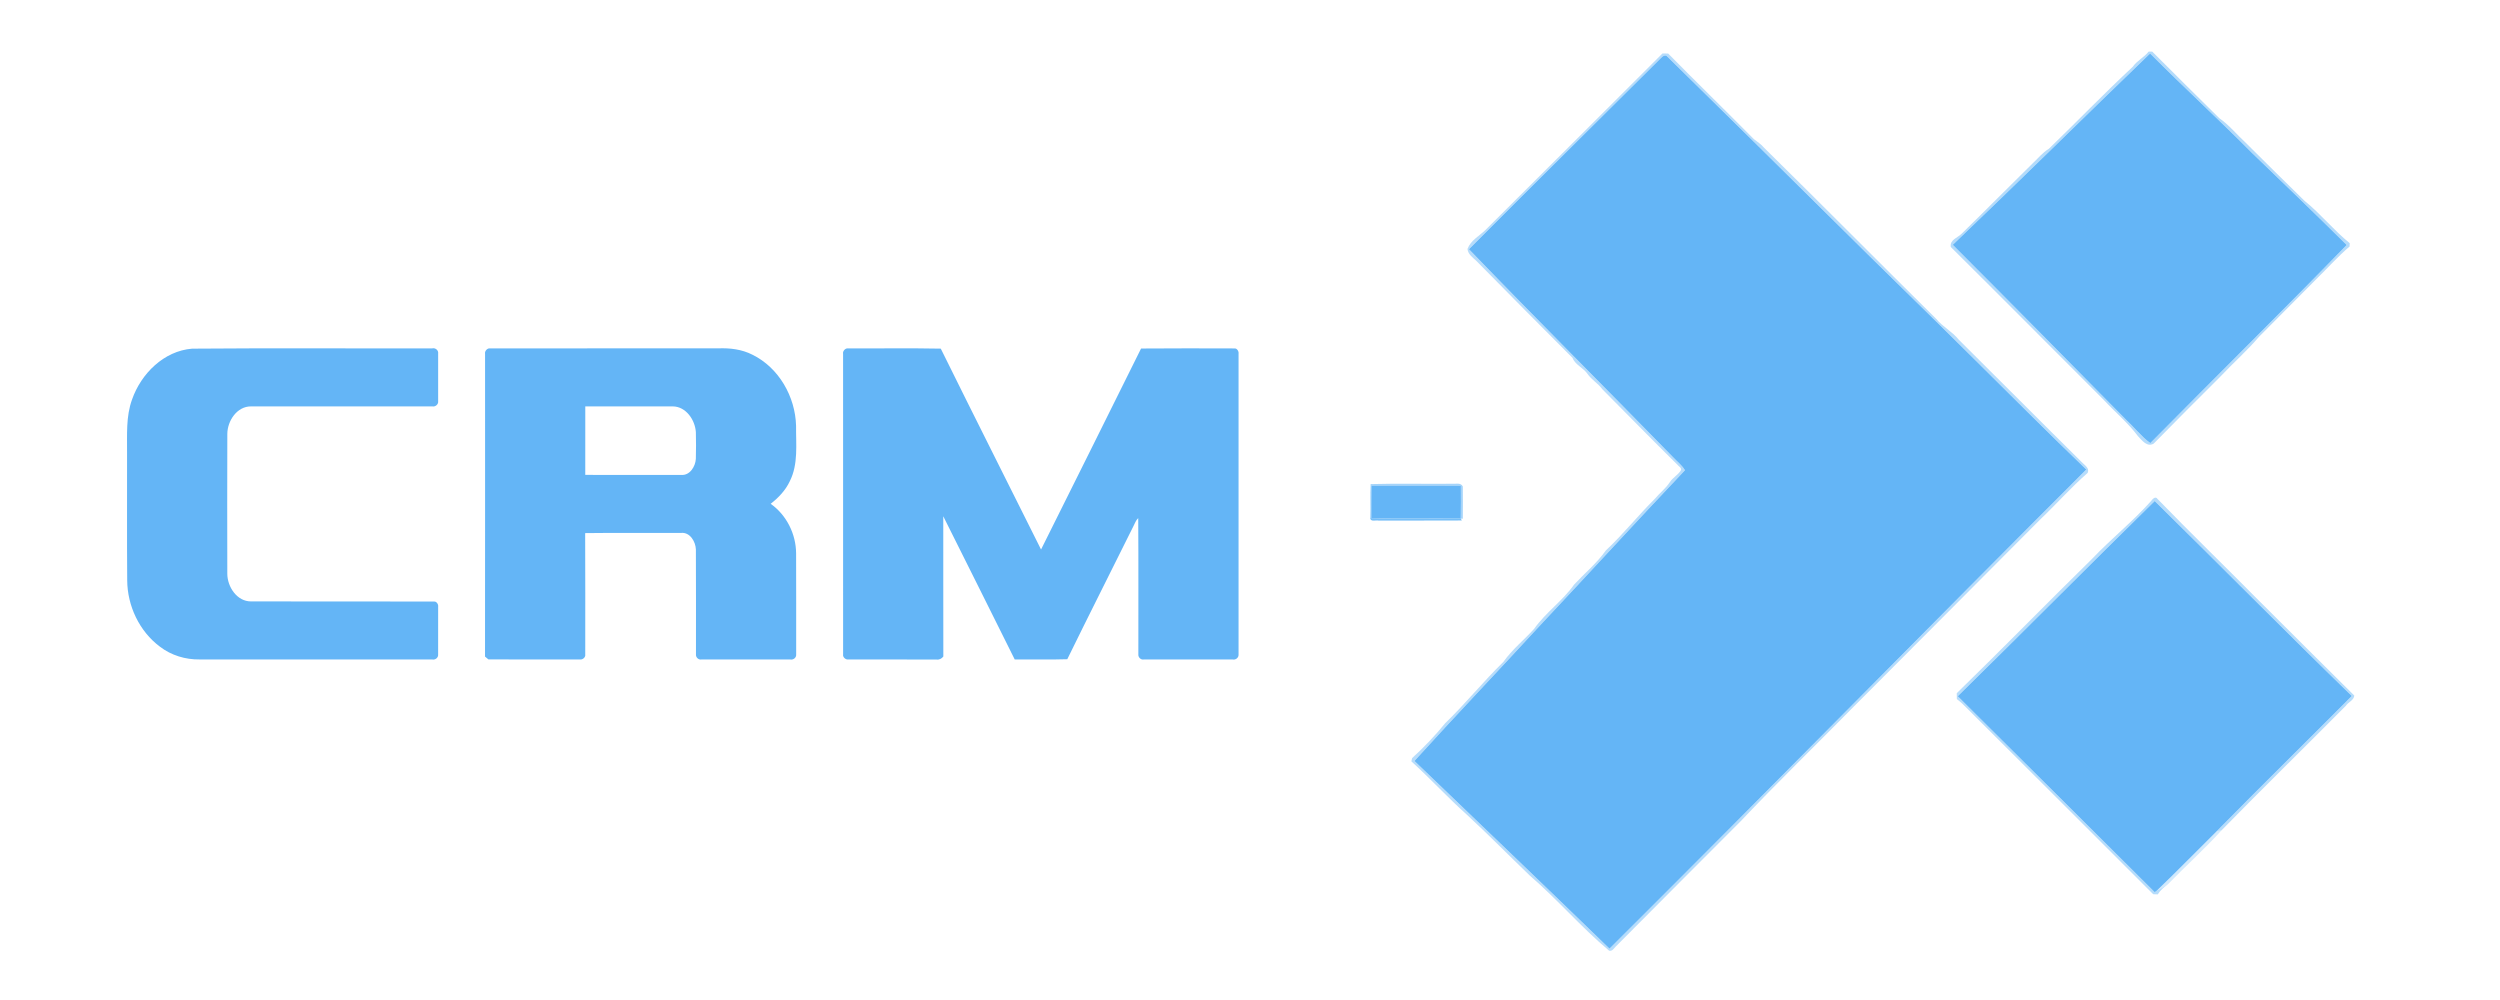
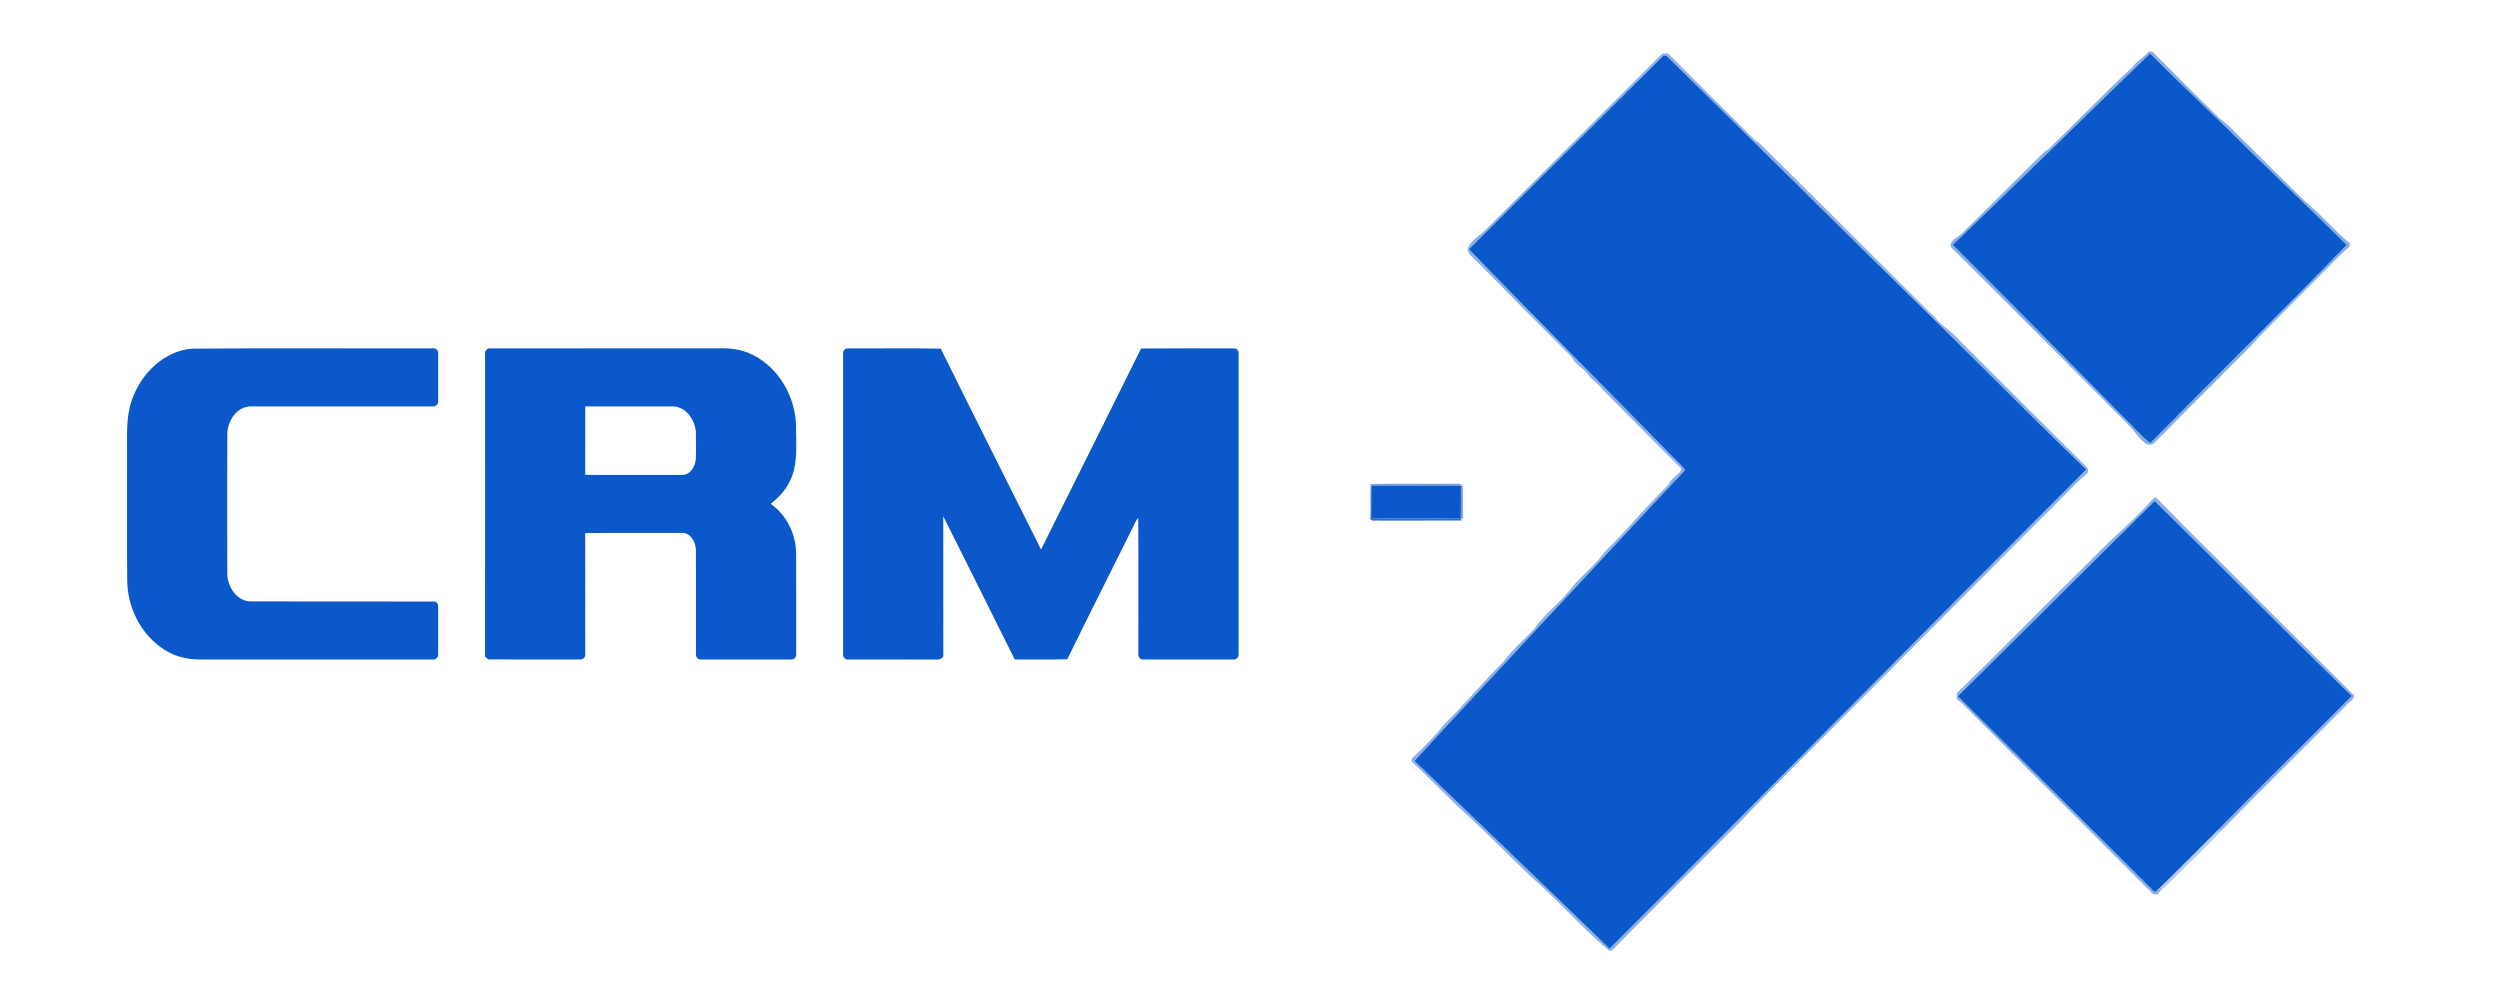
<svg xmlns="http://www.w3.org/2000/svg" width="1215pt" height="486pt" viewBox="0 0 1215 486" version="1.1">
  <g id="#3f3e3e7d">
-     <path fill="#64b5f6" opacity="0.49" d=" M 1044.24 25.07 C 1044.68 25.08 1045.56 25.08 1046.00 25.09 C 1056.81 35.94 1067.70 46.72 1078.61 57.46 C 1083.45 60.82 1087.15 65.49 1091.48 69.44 C 1100.95 78.94 1110.54 88.31 1120.11 97.70 C 1127.88 103.95 1134.16 111.90 1141.96 118.17 C 1141.94 118.59 1141.91 119.41 1141.89 119.82 C 1136.29 124.57 1131.42 130.10 1126.17 135.21 C 1116.75 144.67 1107.33 154.13 1097.93 163.62 C 1092.01 170.53 1085.17 176.55 1078.94 183.18 C 1068.14 193.93 1057.36 204.73 1046.69 215.60 C 1043.47 217.46 1041.02 214.02 1039.05 211.97 C 1034.22 205.50 1027.96 200.32 1022.48 194.42 C 997.66 169.64 972.97 144.71 948.06 120.02 C 947.53 116.44 951.55 115.53 953.49 113.45 C 964.95 102.29 976.18 90.88 987.60 79.67 C 990.30 77.18 992.60 74.21 995.78 72.28 C 1009.43 59.08 1022.66 45.37 1036.53 32.44 C 1038.60 29.47 1042.00 27.92 1044.24 25.07 M 949.04 118.99 C 977.21 147.15 1005.16 175.52 1033.14 203.87 C 1037.17 207.61 1040.61 212.08 1045.04 215.35 C 1076.80 183.19 1108.98 151.46 1140.50 119.07 C 1125.33 104.04 1109.95 89.23 1094.56 74.42 C 1078.29 58.01 1061.23 42.39 1044.95 25.99 C 1012.88 56.88 981.24 88.23 949.04 118.99 Z" />
+     <path fill="#0a58ca" opacity="0.49" d=" M 1044.24 25.07 C 1044.68 25.08 1045.56 25.08 1046.00 25.09 C 1056.81 35.94 1067.70 46.72 1078.61 57.46 C 1083.45 60.82 1087.15 65.49 1091.48 69.44 C 1100.95 78.94 1110.54 88.31 1120.11 97.70 C 1127.88 103.95 1134.16 111.90 1141.96 118.17 C 1141.94 118.59 1141.91 119.41 1141.89 119.82 C 1136.29 124.57 1131.42 130.10 1126.17 135.21 C 1116.75 144.67 1107.33 154.13 1097.93 163.62 C 1092.01 170.53 1085.17 176.55 1078.94 183.18 C 1068.14 193.93 1057.36 204.73 1046.69 215.60 C 1043.47 217.46 1041.02 214.02 1039.05 211.97 C 1034.22 205.50 1027.96 200.32 1022.48 194.42 C 997.66 169.64 972.97 144.71 948.06 120.02 C 947.53 116.44 951.55 115.53 953.49 113.45 C 964.95 102.29 976.18 90.88 987.60 79.67 C 990.30 77.18 992.60 74.21 995.78 72.28 C 1009.43 59.08 1022.66 45.37 1036.53 32.44 C 1038.60 29.47 1042.00 27.92 1044.24 25.07 M 949.04 118.99 C 977.21 147.15 1005.16 175.52 1033.14 203.87 C 1037.17 207.61 1040.61 212.08 1045.04 215.35 C 1076.80 183.19 1108.98 151.46 1140.50 119.07 C 1125.33 104.04 1109.95 89.23 1094.56 74.42 C 1078.29 58.01 1061.23 42.39 1044.95 25.99 C 1012.88 56.88 981.24 88.23 949.04 118.99 Z" />
  </g>
  <g id="#40404078">
-     <path fill="#64b5f6" opacity="0.47" d=" M 721.84 111.85 C 750.53 83.20 779.32 54.66 807.97 25.97 C 808.66 25.99 810.04 26.01 810.73 26.02 C 824.51 40.00 838.59 53.69 852.41 67.63 C 854.05 68.96 855.91 70.04 857.25 71.72 C 885.32 99.32 913.03 127.32 941.03 155.00 C 944.21 158.86 948.83 161.15 951.95 165.08 C 971.87 184.83 991.64 204.75 1011.61 224.47 C 1012.98 226.01 1015.62 227.32 1014.63 229.80 C 1006.58 236.81 999.45 244.95 991.68 252.33 C 961.58 282.64 931.35 312.88 901.18 343.16 C 882.78 361.86 863.93 380.14 845.90 399.18 C 825.61 419.42 805.42 439.80 785.16 460.11 C 784.30 461.01 783.52 462.38 782.04 462.05 C 768.50 450.71 756.96 437.15 743.57 425.61 C 733.37 415.81 723.44 405.70 713.06 396.10 C 703.72 387.75 695.21 378.46 685.92 370.02 C 686.02 369.62 686.21 368.83 686.30 368.43 C 692.07 363.18 697.48 357.51 702.40 351.45 C 712.25 341.91 720.88 331.23 730.68 321.63 C 734.90 315.67 740.70 311.00 745.60 305.60 C 751.19 297.67 759.45 292.01 765.03 284.10 C 770.17 278.57 776.06 273.70 780.45 267.51 C 788.92 259.58 796.12 250.48 804.35 242.32 C 806.62 239.59 809.52 237.39 811.49 234.40 C 812.91 232.16 815.40 230.89 816.86 228.68 C 817.55 227.40 815.77 226.66 815.17 225.80 C 802.89 213.68 790.81 201.33 778.66 189.10 C 776.62 186.24 773.39 184.53 771.45 181.60 C 769.37 178.70 765.56 177.32 764.19 173.88 C 748.55 158.19 732.91 142.48 717.39 126.68 C 715.66 125.10 713.45 123.53 713.20 121.00 C 714.69 116.87 718.84 114.75 721.84 111.85 M 807.22 28.21 C 776.12 59.19 744.88 90.02 713.91 121.12 C 746.65 155.05 780.05 188.34 812.98 222.08 C 814.96 224.22 817.37 226.00 818.89 228.53 C 795.12 253.59 771.85 279.10 748.19 304.25 C 728.02 326.20 707.43 347.76 687.41 369.83 C 719.06 400.19 750.74 430.52 782.22 461.05 C 859.81 383.80 936.49 305.61 1013.94 228.20 C 995.74 210.67 977.89 192.78 959.94 174.99 C 937.23 152.40 914.19 130.14 891.47 107.55 C 864.49 80.84 837.47 54.17 810.38 27.57 C 809.49 26.32 807.91 27.36 807.22 28.21 Z" />
+     <path fill="#0a58ca" opacity="0.47" d=" M 721.84 111.85 C 750.53 83.20 779.32 54.66 807.97 25.97 C 808.66 25.99 810.04 26.01 810.73 26.02 C 824.51 40.00 838.59 53.69 852.41 67.63 C 854.05 68.96 855.91 70.04 857.25 71.72 C 885.32 99.32 913.03 127.32 941.03 155.00 C 944.21 158.86 948.83 161.15 951.95 165.08 C 971.87 184.83 991.64 204.75 1011.61 224.47 C 1012.98 226.01 1015.62 227.32 1014.63 229.80 C 1006.58 236.81 999.45 244.95 991.68 252.33 C 961.58 282.64 931.35 312.88 901.18 343.16 C 882.78 361.86 863.93 380.14 845.90 399.18 C 825.61 419.42 805.42 439.80 785.16 460.11 C 784.30 461.01 783.52 462.38 782.04 462.05 C 768.50 450.71 756.96 437.15 743.57 425.61 C 733.37 415.81 723.44 405.70 713.06 396.10 C 703.72 387.75 695.21 378.46 685.92 370.02 C 686.02 369.62 686.21 368.83 686.30 368.43 C 692.07 363.18 697.48 357.51 702.40 351.45 C 712.25 341.91 720.88 331.23 730.68 321.63 C 734.90 315.67 740.70 311.00 745.60 305.60 C 751.19 297.67 759.45 292.01 765.03 284.10 C 770.17 278.57 776.06 273.70 780.45 267.51 C 788.92 259.58 796.12 250.48 804.35 242.32 C 806.62 239.59 809.52 237.39 811.49 234.40 C 812.91 232.16 815.40 230.89 816.86 228.68 C 817.55 227.40 815.77 226.66 815.17 225.80 C 802.89 213.68 790.81 201.33 778.66 189.10 C 776.62 186.24 773.39 184.53 771.45 181.60 C 769.37 178.70 765.56 177.32 764.19 173.88 C 748.55 158.19 732.91 142.48 717.39 126.68 C 715.66 125.10 713.45 123.53 713.20 121.00 C 714.69 116.87 718.84 114.75 721.84 111.85 M 807.22 28.21 C 776.12 59.19 744.88 90.02 713.91 121.12 C 746.65 155.05 780.05 188.34 812.98 222.08 C 814.96 224.22 817.37 226.00 818.89 228.53 C 795.12 253.59 771.85 279.10 748.19 304.25 C 728.02 326.20 707.43 347.76 687.41 369.83 C 719.06 400.19 750.74 430.52 782.22 461.05 C 859.81 383.80 936.49 305.61 1013.94 228.20 C 995.74 210.67 977.89 192.78 959.94 174.99 C 937.23 152.40 914.19 130.14 891.47 107.55 C 864.49 80.84 837.47 54.17 810.38 27.57 C 809.49 26.32 807.91 27.36 807.22 28.21 Z" />
  </g>
  <g id="#111111ff">
-     <path fill="#64b5f6" opacity="1.00" d=" M 807.22 28.21 C 807.91 27.36 809.49 26.32 810.38 27.57 C 837.47 54.17 864.49 80.84 891.47 107.55 C 914.19 130.14 937.23 152.40 959.94 174.99 C 977.89 192.78 995.74 210.67 1013.94 228.20 C 936.49 305.61 859.81 383.80 782.22 461.05 C 750.74 430.52 719.06 400.19 687.41 369.83 C 707.43 347.76 728.02 326.20 748.19 304.25 C 771.85 279.10 795.12 253.59 818.89 228.53 C 817.37 226.00 814.96 224.22 812.98 222.08 C 780.05 188.34 746.65 155.05 713.91 121.12 C 744.88 90.02 776.12 59.19 807.22 28.21 Z" />
-     <path fill="#64b5f6" opacity="1.00" d=" M 949.04 118.99 C 981.24 88.23 1012.88 56.88 1044.95 25.99 C 1061.23 42.39 1078.29 58.01 1094.56 74.42 C 1109.95 89.23 1125.33 104.04 1140.50 119.07 C 1108.98 151.46 1076.80 183.19 1045.04 215.35 C 1040.61 212.08 1037.17 207.61 1033.14 203.87 C 1005.16 175.52 977.21 147.15 949.04 118.99 Z" />
-     <path fill="#64b5f6" opacity="1.00" d=" M 93.35 169.45 C 132.24 169.12 171.14 169.40 210.03 169.31 C 211.59 168.92 213.21 170.24 212.94 171.88 C 212.95 179.58 212.94 187.29 212.94 194.99 C 213.14 196.52 211.56 197.85 210.08 197.50 C 180.73 197.50 151.38 197.50 122.03 197.51 C 115.16 197.44 110.52 204.56 110.48 210.88 C 110.41 233.55 110.42 256.21 110.47 278.88 C 110.51 285.20 115.15 292.33 122.02 292.29 C 151.67 292.36 181.32 292.25 210.96 292.35 C 212.19 292.23 213.14 293.75 212.94 294.88 C 212.94 302.61 212.95 310.33 212.93 318.06 C 213.09 319.63 211.54 320.85 210.02 320.50 C 172.36 320.50 134.70 320.51 97.05 320.49 C 90.15 320.61 83.21 318.50 77.73 314.29 C 67.70 306.81 61.90 294.44 61.82 282.01 C 61.66 261.36 61.79 240.71 61.75 220.05 C 61.82 211.38 61.15 202.41 64.20 194.10 C 68.58 181.59 79.66 170.55 93.35 169.45 Z" />
-     <path fill="#64b5f6" opacity="1.00" d=" M 235.74 171.95 C 235.47 170.67 236.79 169.16 238.08 169.31 C 275.06 169.31 312.04 169.32 349.01 169.30 C 354.71 169.07 360.57 169.76 365.70 172.40 C 378.56 178.73 386.52 192.80 386.89 206.93 C 386.79 215.94 388.05 225.53 383.84 233.88 C 381.78 238.30 378.35 241.89 374.54 244.85 C 382.26 250.29 386.86 259.53 386.91 268.94 C 386.98 285.31 386.93 301.69 386.94 318.06 C 387.08 319.65 385.52 320.85 383.99 320.50 C 369.68 320.50 355.37 320.50 341.05 320.50 C 339.48 320.84 338.06 319.48 338.24 317.93 C 338.22 300.96 338.31 283.98 338.20 267.00 C 338.05 263.24 335.33 258.56 331.04 259.00 C 315.49 259.06 299.94 258.89 284.39 259.09 C 284.50 278.75 284.42 298.41 284.43 318.08 C 284.67 319.40 283.22 320.66 281.94 320.51 C 267.08 320.47 252.23 320.55 237.37 320.47 C 236.96 320.12 236.14 319.44 235.72 319.10 C 235.78 270.05 235.74 221.00 235.74 171.95 M 284.45 197.51 C 284.42 208.60 284.45 219.70 284.44 230.80 C 299.98 230.83 315.53 230.80 331.07 230.81 C 335.25 231.17 337.96 226.73 338.18 223.03 C 338.31 218.70 338.29 214.36 338.19 210.04 C 337.83 204.14 333.43 197.60 327.03 197.51 C 312.84 197.49 298.64 197.50 284.45 197.51 Z" />
-     <path fill="#64b5f6" opacity="1.00" d=" M 409.74 171.98 C 409.43 170.68 410.81 169.15 412.12 169.31 C 427.15 169.40 442.20 169.14 457.22 169.44 C 473.32 202.05 489.71 234.52 505.95 267.06 C 522.17 234.51 538.42 201.97 554.56 169.38 C 569.67 169.24 584.79 169.31 599.90 169.34 C 601.21 169.20 602.13 170.75 601.94 171.95 C 601.94 220.64 601.95 269.33 601.94 318.02 C 602.09 319.61 600.55 320.86 599.01 320.50 C 584.66 320.50 570.31 320.50 555.96 320.50 C 554.45 320.84 553.06 319.41 553.24 317.95 C 553.21 295.90 553.33 273.84 553.18 251.80 C 552.01 252.85 551.55 254.40 550.83 255.75 C 540.15 277.31 529.26 298.77 518.70 320.38 C 510.18 320.65 501.66 320.44 493.15 320.49 C 481.57 297.30 470.06 274.07 458.43 250.91 C 458.46 273.63 458.40 296.35 458.46 319.07 C 457.60 320.17 456.41 320.76 455.01 320.52 C 440.72 320.48 426.43 320.51 412.14 320.51 C 410.90 320.63 409.50 319.32 409.75 318.05 C 409.74 269.36 409.76 220.67 409.74 171.98 Z" />
-     <path fill="#64b5f6" opacity="1.00" d=" M 666.49 236.01 C 680.98 236.00 695.48 235.98 709.98 236.02 C 709.98 241.37 710.06 246.71 709.94 252.06 C 695.44 251.79 680.92 252.30 666.43 251.80 C 666.47 246.54 666.39 241.27 666.49 236.01 Z" />
-     <path fill="#64b5f6" opacity="1.00" d=" M 1047.19 243.51 C 1079.22 274.98 1110.76 306.96 1142.97 338.26 C 1121.17 360.21 1099.07 381.85 1077.40 403.91 C 1067.66 413.52 1058.13 423.36 1048.25 432.82 C 1047.99 433.02 1047.46 433.42 1047.20 433.62 C 1015.34 401.81 983.39 370.10 951.46 338.36 C 983.52 306.90 1015.12 274.97 1047.19 243.51 Z" />
+     <path fill="#0a58ca" opacity="1.00" d=" M 807.22 28.21 C 807.91 27.36 809.49 26.32 810.38 27.57 C 837.47 54.17 864.49 80.84 891.47 107.55 C 914.19 130.14 937.23 152.40 959.94 174.99 C 977.89 192.78 995.74 210.67 1013.94 228.20 C 936.49 305.61 859.81 383.80 782.22 461.05 C 750.74 430.52 719.06 400.19 687.41 369.83 C 707.43 347.76 728.02 326.20 748.19 304.25 C 771.85 279.10 795.12 253.59 818.89 228.53 C 817.37 226.00 814.96 224.22 812.98 222.08 C 780.05 188.34 746.65 155.05 713.91 121.12 C 744.88 90.02 776.12 59.19 807.22 28.21 Z" />
+     <path fill="#0a58ca" opacity="1.00" d=" M 949.04 118.99 C 981.24 88.23 1012.88 56.88 1044.95 25.99 C 1061.23 42.39 1078.29 58.01 1094.56 74.42 C 1109.95 89.23 1125.33 104.04 1140.50 119.07 C 1108.98 151.46 1076.80 183.19 1045.04 215.35 C 1040.61 212.08 1037.17 207.61 1033.14 203.87 C 1005.16 175.52 977.21 147.15 949.04 118.99 Z" />
+     <path fill="#0a58ca" opacity="1.00" d=" M 93.35 169.45 C 132.24 169.12 171.14 169.40 210.03 169.31 C 211.59 168.92 213.21 170.24 212.94 171.88 C 212.95 179.58 212.94 187.29 212.94 194.99 C 213.14 196.52 211.56 197.85 210.08 197.50 C 180.73 197.50 151.38 197.50 122.03 197.51 C 115.16 197.44 110.52 204.56 110.48 210.88 C 110.41 233.55 110.42 256.21 110.47 278.88 C 110.51 285.20 115.15 292.33 122.02 292.29 C 151.67 292.36 181.32 292.25 210.96 292.35 C 212.19 292.23 213.14 293.75 212.94 294.88 C 212.94 302.61 212.95 310.33 212.93 318.06 C 213.09 319.63 211.54 320.85 210.02 320.50 C 172.36 320.50 134.70 320.51 97.05 320.49 C 90.15 320.61 83.21 318.50 77.73 314.29 C 67.70 306.81 61.90 294.44 61.82 282.01 C 61.66 261.36 61.79 240.71 61.75 220.05 C 61.82 211.38 61.15 202.41 64.20 194.10 C 68.58 181.59 79.66 170.55 93.35 169.45 Z" />
+     <path fill="#0a58ca" opacity="1.00" d=" M 235.74 171.95 C 235.47 170.67 236.79 169.16 238.08 169.31 C 275.06 169.31 312.04 169.32 349.01 169.30 C 354.71 169.07 360.57 169.76 365.70 172.40 C 378.56 178.73 386.52 192.80 386.89 206.93 C 386.79 215.94 388.05 225.53 383.84 233.88 C 381.78 238.30 378.35 241.89 374.54 244.85 C 382.26 250.29 386.86 259.53 386.91 268.94 C 386.98 285.31 386.93 301.69 386.94 318.06 C 387.08 319.65 385.52 320.85 383.99 320.50 C 369.68 320.50 355.37 320.50 341.05 320.50 C 339.48 320.84 338.06 319.48 338.24 317.93 C 338.22 300.96 338.31 283.98 338.20 267.00 C 338.05 263.24 335.33 258.56 331.04 259.00 C 315.49 259.06 299.94 258.89 284.39 259.09 C 284.50 278.75 284.42 298.41 284.43 318.08 C 284.67 319.40 283.22 320.66 281.94 320.51 C 267.08 320.47 252.23 320.55 237.37 320.47 C 236.96 320.12 236.14 319.44 235.72 319.10 C 235.78 270.05 235.74 221.00 235.74 171.95 M 284.45 197.51 C 284.42 208.60 284.45 219.70 284.44 230.80 C 299.98 230.83 315.53 230.80 331.07 230.81 C 335.25 231.17 337.96 226.73 338.18 223.03 C 338.31 218.70 338.29 214.36 338.19 210.04 C 337.83 204.14 333.43 197.60 327.03 197.51 C 312.84 197.49 298.64 197.50 284.45 197.51 Z" />
+     <path fill="#0a58ca" opacity="1.00" d=" M 409.74 171.98 C 409.43 170.68 410.81 169.15 412.12 169.31 C 427.15 169.40 442.20 169.14 457.22 169.44 C 473.32 202.05 489.71 234.52 505.95 267.06 C 522.17 234.51 538.42 201.97 554.56 169.38 C 569.67 169.24 584.79 169.31 599.90 169.34 C 601.21 169.20 602.13 170.75 601.94 171.95 C 601.94 220.64 601.95 269.33 601.94 318.02 C 602.09 319.61 600.55 320.86 599.01 320.50 C 584.66 320.50 570.31 320.50 555.96 320.50 C 554.45 320.84 553.06 319.41 553.24 317.95 C 553.21 295.90 553.33 273.84 553.18 251.80 C 552.01 252.85 551.55 254.40 550.83 255.75 C 540.15 277.31 529.26 298.77 518.70 320.38 C 510.18 320.65 501.66 320.44 493.15 320.49 C 481.57 297.30 470.06 274.07 458.43 250.91 C 458.46 273.63 458.40 296.35 458.46 319.07 C 457.60 320.17 456.41 320.76 455.01 320.52 C 440.72 320.48 426.43 320.51 412.14 320.51 C 410.90 320.63 409.50 319.32 409.75 318.05 C 409.74 269.36 409.76 220.67 409.74 171.98 Z" />
+     <path fill="#0a58ca" opacity="1.00" d=" M 666.49 236.01 C 680.98 236.00 695.48 235.98 709.98 236.02 C 709.98 241.37 710.06 246.71 709.94 252.06 C 695.44 251.79 680.92 252.30 666.43 251.80 C 666.47 246.54 666.39 241.27 666.49 236.01 Z" />
+     <path fill="#0a58ca" opacity="1.00" d=" M 1047.19 243.51 C 1079.22 274.98 1110.76 306.96 1142.97 338.26 C 1121.17 360.21 1099.07 381.85 1077.40 403.91 C 1067.66 413.52 1058.13 423.36 1048.25 432.82 C 1047.99 433.02 1047.46 433.42 1047.20 433.62 C 1015.34 401.81 983.39 370.10 951.46 338.36 C 983.52 306.90 1015.12 274.97 1047.19 243.51 Z" />
  </g>
  <g id="#4e4e4e94">
-     <path fill="#64b5f6" opacity="0.58" d=" M 666.13 235.27 C 679.40 234.89 692.69 235.24 705.97 235.10 C 707.67 235.21 709.93 234.48 710.92 236.41 C 711.01 241.64 710.92 246.87 710.93 252.10 L 709.94 252.06 C 710.06 246.71 709.98 241.37 709.98 236.02 C 695.48 235.98 680.98 236.00 666.49 236.01 C 666.39 241.27 666.47 246.54 666.43 251.80 L 665.91 251.77 C 666.18 246.28 665.78 240.76 666.13 235.27 Z" />
+     <path fill="#0a58ca" opacity="0.58" d=" M 666.13 235.27 C 679.40 234.89 692.69 235.24 705.97 235.10 C 707.67 235.21 709.93 234.48 710.92 236.41 C 711.01 241.64 710.92 246.87 710.93 252.10 L 709.94 252.06 C 710.06 246.71 709.98 241.37 709.98 236.02 C 695.48 235.98 680.98 236.00 666.49 236.01 C 666.39 241.27 666.47 246.54 666.43 251.80 L 665.91 251.77 C 666.18 246.28 665.78 240.76 666.13 235.27 Z" />
  </g>
  <g id="#4746467b">
-     <path fill="#64b5f6" opacity="0.48" d=" M 1045.41 243.52 C 1046.03 242.64 1047.60 240.92 1048.54 242.47 C 1064.45 258.88 1080.88 274.80 1096.96 291.05 C 1112.71 306.72 1128.38 322.46 1144.20 338.05 C 1143.90 340.47 1141.25 341.17 1140.07 343.03 C 1120.00 363.24 1099.62 383.14 1079.70 403.50 C 1079.13 403.60 1077.98 403.81 1077.40 403.91 C 1099.07 381.85 1121.17 360.21 1142.97 338.26 C 1110.76 306.96 1079.22 274.98 1047.19 243.51 C 1015.12 274.97 983.52 306.90 951.46 338.36 C 983.39 370.10 1015.34 401.81 1047.20 433.62 C 1047.46 433.42 1047.99 433.02 1048.25 432.82 C 1050.17 432.03 1051.90 430.85 1053.64 429.72 C 1051.76 431.13 1049.90 432.63 1048.68 434.67 C 1048.13 434.65 1047.02 434.61 1046.46 434.59 C 1015.63 403.70 984.68 372.91 953.79 342.08 C 952.89 341.24 951.95 340.48 951.01 339.74 C 951.00 339.03 950.98 337.61 950.98 336.90 C 973.10 315.38 994.67 293.27 1016.70 271.65 C 1025.94 261.93 1036.45 253.51 1045.41 243.52 Z" />
+     <path fill="#0a58ca" opacity="0.48" d=" M 1045.41 243.52 C 1046.03 242.64 1047.60 240.92 1048.54 242.47 C 1064.45 258.88 1080.88 274.80 1096.96 291.05 C 1112.71 306.72 1128.38 322.46 1144.20 338.05 C 1143.90 340.47 1141.25 341.17 1140.07 343.03 C 1120.00 363.24 1099.62 383.14 1079.70 403.50 C 1079.13 403.60 1077.98 403.81 1077.40 403.91 C 1099.07 381.85 1121.17 360.21 1142.97 338.26 C 1110.76 306.96 1079.22 274.98 1047.19 243.51 C 1015.12 274.97 983.52 306.90 951.46 338.36 C 983.39 370.10 1015.34 401.81 1047.20 433.62 C 1047.46 433.42 1047.99 433.02 1048.25 432.82 C 1050.17 432.03 1051.90 430.85 1053.64 429.72 C 1051.76 431.13 1049.90 432.63 1048.68 434.67 C 1048.13 434.65 1047.02 434.61 1046.46 434.59 C 1015.63 403.70 984.68 372.91 953.79 342.08 C 952.89 341.24 951.95 340.48 951.01 339.74 C 951.00 339.03 950.98 337.61 950.98 336.90 C 973.10 315.38 994.67 293.27 1016.70 271.65 C 1025.94 261.93 1036.45 253.51 1045.41 243.52 Z" />
  </g>
  <g id="#717171e1">
-     <path fill="#64b5f6" opacity="0.88" d=" M 665.91 251.77 L 666.43 251.80 C 680.92 252.30 695.44 251.79 709.94 252.06 L 710.46 252.96 C 696.97 253.06 683.47 252.95 669.98 253.02 C 668.68 252.69 666.08 253.79 665.91 251.77 Z" />
+     <path fill="#0a58ca" opacity="0.88" d=" M 665.91 251.77 L 666.43 251.80 C 680.92 252.30 695.44 251.79 709.94 252.06 L 710.46 252.96 C 696.97 253.06 683.47 252.95 669.98 253.02 C 668.68 252.69 666.08 253.79 665.91 251.77 Z" />
  </g>
  <g id="#3737374d">
-     <path fill="#64b5f6" opacity="0.30" d=" M 1048.25 432.82 C 1058.13 423.36 1067.66 413.52 1077.40 403.91 C 1077.98 403.81 1079.13 403.60 1079.70 403.50 C 1071.42 412.62 1062.17 420.92 1053.64 429.72 C 1051.90 430.85 1050.17 432.03 1048.25 432.82 Z" />
+     <path fill="#0a58ca" opacity="0.30" d=" M 1048.25 432.82 C 1058.13 423.36 1067.66 413.52 1077.40 403.91 C 1077.98 403.81 1079.13 403.60 1079.70 403.50 C 1071.42 412.62 1062.17 420.92 1053.64 429.72 C 1051.90 430.85 1050.17 432.03 1048.25 432.82 Z" />
  </g>
</svg>
